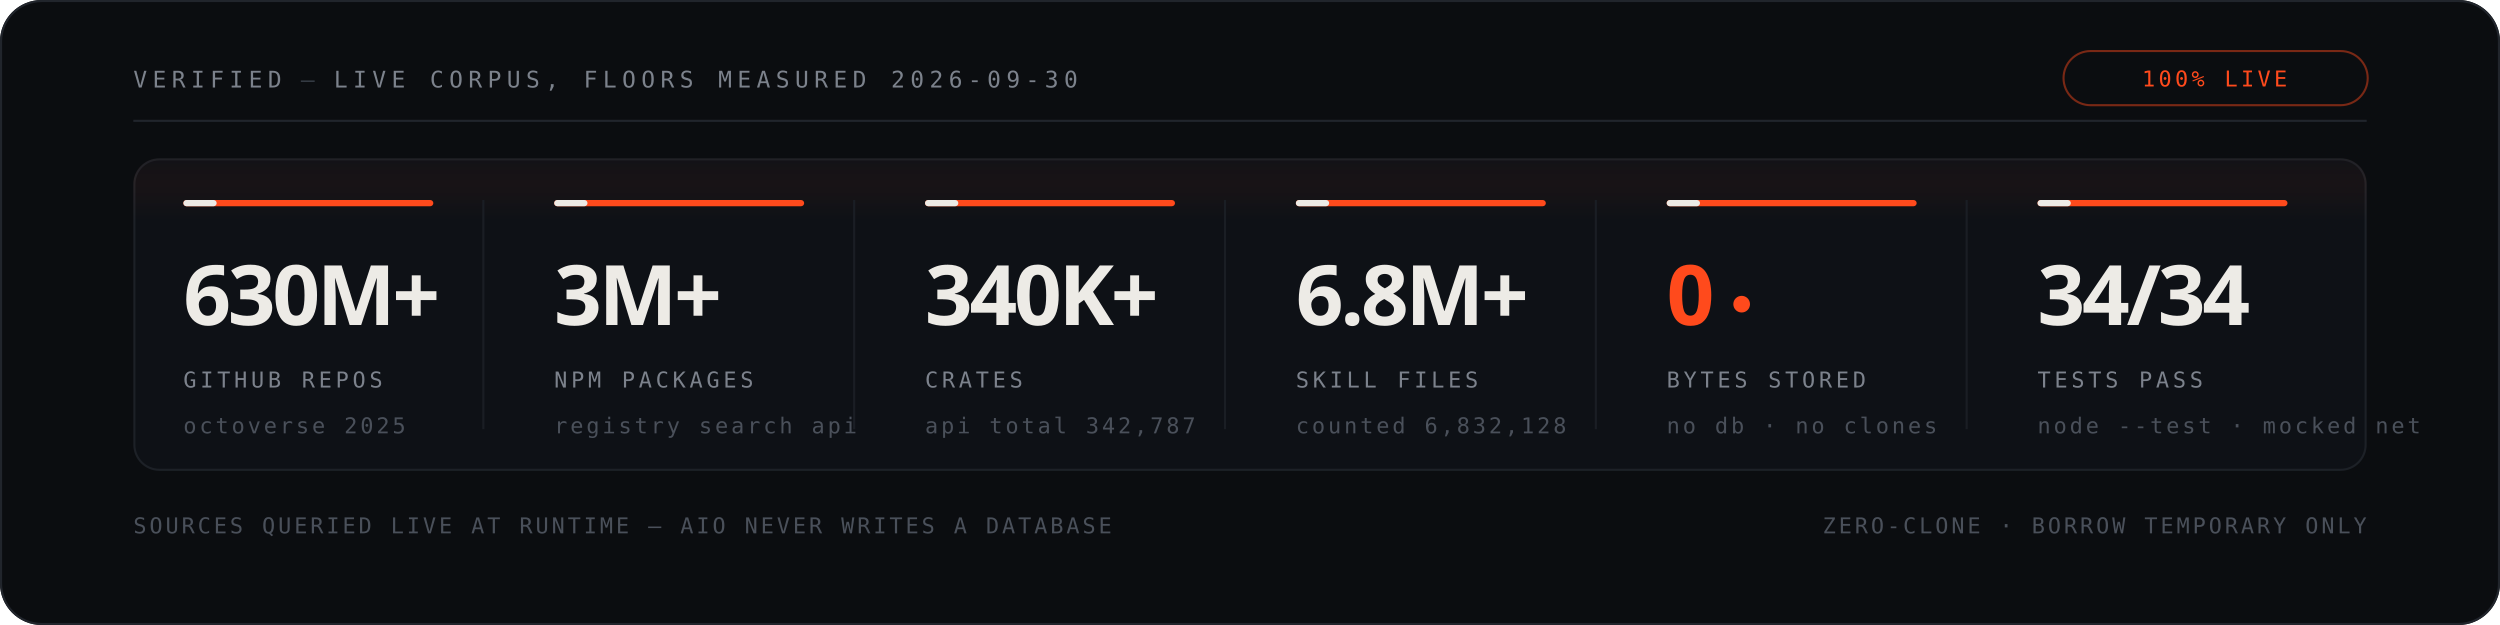
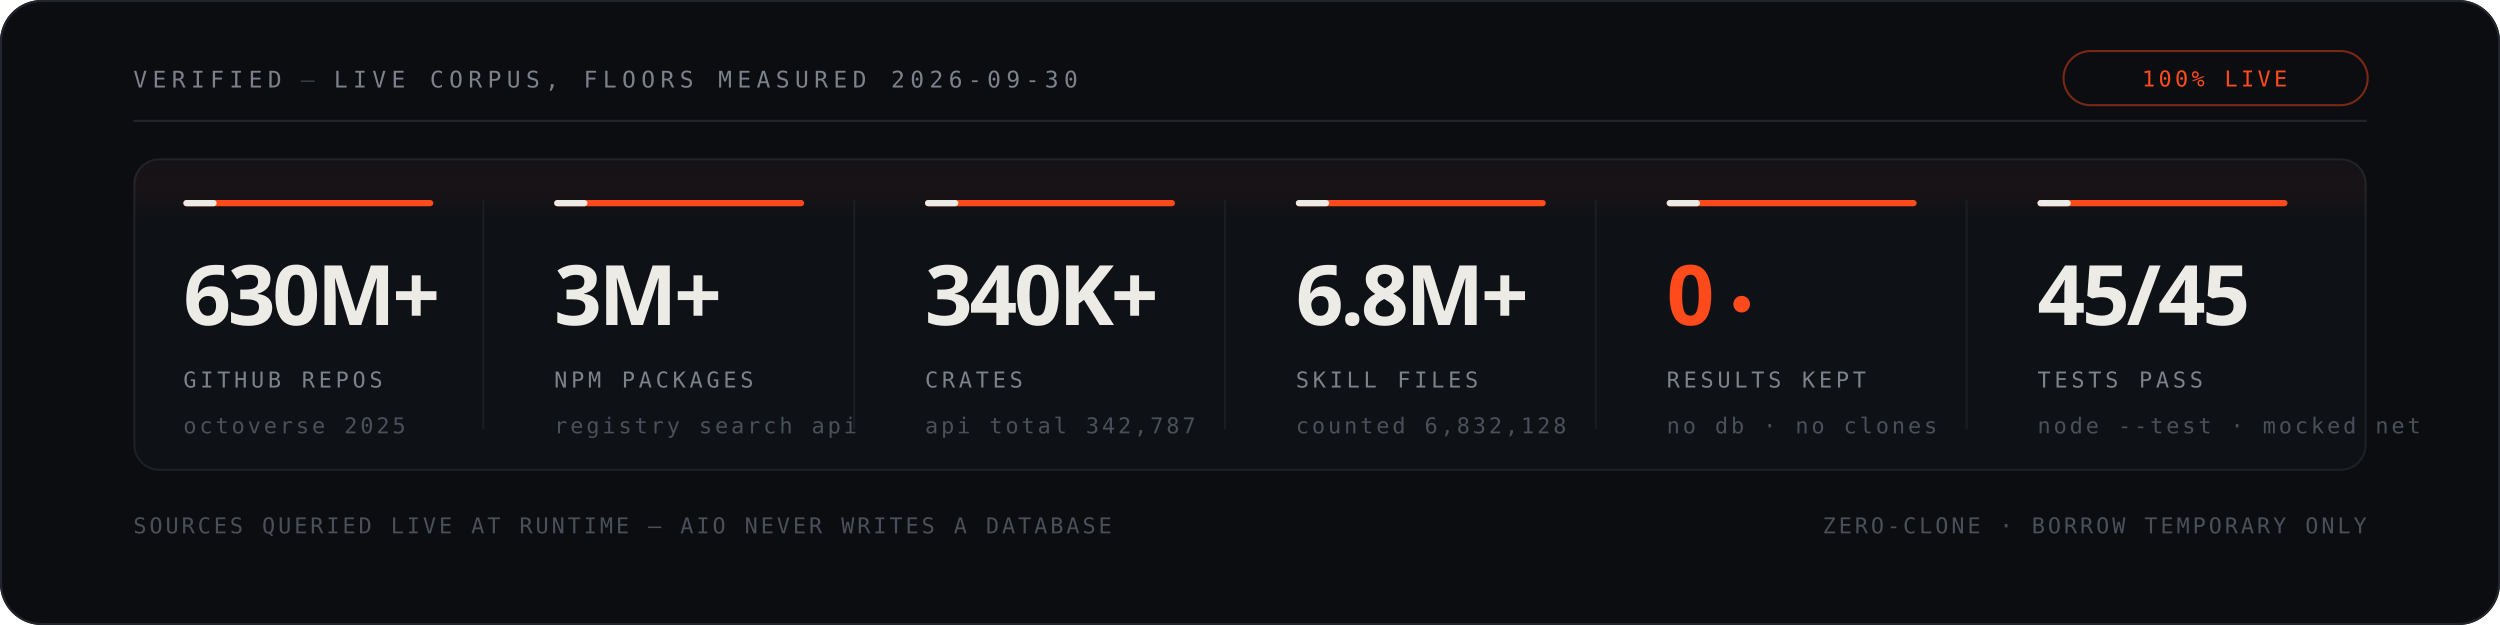
- <svg xmlns="http://www.w3.org/2000/svg" viewBox="0 0 1200 300" role="img" aria-label="aio live stats: 630M+ github repos (Octoverse 2025), 3M+ npm packages, 340K+ crates (measured 342,787), 6.8M+ skill files (measured 6,832,128), 0 bytes stored, 34/34 tests pass">
+ <svg xmlns="http://www.w3.org/2000/svg" viewBox="0 0 1200 300" role="img" aria-label="aio live stats: 630M+ github repos (Octoverse 2025), 3M+ npm packages, 340K+ crates (measured 342,787), 6.8M+ skill files (measured 6,832,128), no search storage, 45/45 tests pass">
  <defs>
    <clipPath id="stripClip">
      <rect x="64" y="76" width="1072" height="150" rx="12" />
    </clipPath>
    <linearGradient id="stripSheen" x1="0" y1="0" x2="0" y2="1">
      <stop offset="0" stop-color="#FF4A1C" stop-opacity="0" />
      <stop offset="0.5" stop-color="#FF4A1C" stop-opacity="0.045" />
      <stop offset="1" stop-color="#FF4A1C" stop-opacity="0" />
    </linearGradient>
    <style>
      .disp{font-family:ui-sans-serif,system-ui,"Segoe UI Variable Display","Segoe UI",sans-serif;font-weight:800;fill:#EDEBE6}
      .mono{font-family:ui-monospace,"Cascadia Mono","SF Mono",Consolas,monospace}
      .eyebrow{font-size:11px;letter-spacing:2.6px;fill:#7C828C}
      .lbl{font-size:10.5px;letter-spacing:1.8px;fill:#7C828C}
      .micro{font-size:10.5px;letter-spacing:1.4px;fill:#4A505A}
      .acc{fill:#FF4A1C}
      .g{transform-box:fill-box;transform-origin:0 50%}
      .c{transform-box:fill-box;transform-origin:50% 50%}
      @keyframes grow{from{transform:scaleX(0)}to{transform:scaleX(1)}}
      @keyframes rise{from{opacity:0;transform:translateY(14px)}to{opacity:1;transform:none}}
      @keyframes fadeIn{from{opacity:0}to{opacity:1}}
      .gw{animation:grow .9s cubic-bezier(.32,.72,0,1) both}
      .rv{transform-box:fill-box;transform-origin:50% 100%;animation:rise .75s cubic-bezier(.32,.72,0,1) both}
      .fd{animation:fadeIn .8s cubic-bezier(.32,.72,0,1) both}
      @media (prefers-reduced-motion:reduce){.gw,.rv,.fd{animation:none}}
    </style>
  </defs>
  <rect width="1200" height="300" rx="20" fill="#0B0D10" />
  <rect x="0.5" y="0.5" width="1199" height="299" rx="19.5" fill="none" stroke="#21252C" />
  <text x="64" y="42" class="mono eyebrow">VERIFIED <tspan fill="#343A43">—</tspan> LIVE CORPUS, FLOORS MEASURED 2026-09-30</text>
  <g class="fd" style="animation-delay:.6s">
    <rect x="990.5" y="24.5" width="146" height="26" rx="13" fill="none" stroke="#FF4A1C" stroke-opacity="0.45">
      <animate attributeName="stroke-opacity" values="0.45;0.15;0.45" dur="3.2s" repeatCount="indefinite" />
    </rect>
    <text x="1063" y="41.5" text-anchor="middle" class="mono" font-size="10.5" letter-spacing="1.6" fill="#FF4A1C">100% LIVE</text>
  </g>
  <line x1="64" y1="58" x2="1136" y2="58" stroke="#21252C" class="gw" style="animation-delay:.15s" />
  <rect x="64.5" y="76.5" width="1071" height="149" rx="12" fill="#0E1116" stroke="#1D2127" class="fd" style="animation-delay:.35s" />
  <g clip-path="url(#stripClip)">
    <rect x="64" y="70" width="1072" height="36" fill="url(#stripSheen)">
      <animate attributeName="y" values="70;226;70" dur="5.8s" begin="1.8s" repeatCount="indefinite" calcMode="spline" keyTimes="0;0.5;1" keySplines="0.45 0 0.55 1;0.45 0 0.55 1" />
    </rect>
  </g>
  <g stroke="#1A1E24" class="fd" style="animation-delay:.5s">
    <line x1="232" y1="96" x2="232" y2="206" />
    <line x1="410" y1="96" x2="410" y2="206" />
    <line x1="588" y1="96" x2="588" y2="206" />
    <line x1="766" y1="96" x2="766" y2="206" />
    <line x1="944" y1="96" x2="944" y2="206" />
  </g>
  <g>
    <rect x="88" y="96" width="120" height="3" rx="1.5" fill="#FF4A1C" class="gw" style="animation-delay:.4s" />
    <rect x="88" y="96" width="16" height="3" rx="1.5" fill="#EDEBE6">
      <animate attributeName="x" values="88;192;88" dur="3.4s" begin="1.6s" repeatCount="indefinite" calcMode="spline" keyTimes="0;0.5;1" keySplines="0.45 0 0.55 1;0.45 0 0.55 1" />
    </rect>
    <text x="88" y="156" class="disp rv" font-size="40" letter-spacing="-1.5" style="animation-delay:.5s">630M+</text>
    <text x="88" y="186" class="mono lbl rv" style="animation-delay:.58s">GITHUB REPOS</text>
    <text x="88" y="208" class="mono micro rv" style="animation-delay:.66s">octoverse 2025</text>
  </g>
  <g>
    <rect x="266" y="96" width="120" height="3" rx="1.5" fill="#FF4A1C" class="gw" style="animation-delay:.52s" />
    <rect x="266" y="96" width="16" height="3" rx="1.5" fill="#EDEBE6">
      <animate attributeName="x" values="266;370;266" dur="3.4s" begin="2s" repeatCount="indefinite" calcMode="spline" keyTimes="0;0.5;1" keySplines="0.45 0 0.55 1;0.45 0 0.55 1" />
    </rect>
    <text x="266" y="156" class="disp rv" font-size="40" letter-spacing="-1.5" style="animation-delay:.62s">3M+</text>
    <text x="266" y="186" class="mono lbl rv" style="animation-delay:.7s">NPM PACKAGES</text>
    <text x="266" y="208" class="mono micro rv" style="animation-delay:.78s">registry search api</text>
  </g>
  <g>
    <rect x="444" y="96" width="120" height="3" rx="1.5" fill="#FF4A1C" class="gw" style="animation-delay:.64s" />
    <rect x="444" y="96" width="16" height="3" rx="1.5" fill="#EDEBE6">
      <animate attributeName="x" values="444;548;444" dur="3.4s" begin="2.4s" repeatCount="indefinite" calcMode="spline" keyTimes="0;0.5;1" keySplines="0.45 0 0.55 1;0.45 0 0.55 1" />
    </rect>
    <text x="444" y="156" class="disp rv" font-size="40" letter-spacing="-1.5" style="animation-delay:.74s">340K+</text>
    <text x="444" y="186" class="mono lbl rv" style="animation-delay:.82s">CRATES</text>
    <text x="444" y="208" class="mono micro rv" style="animation-delay:.9s">api total 342,787</text>
  </g>
  <g>
    <rect x="622" y="96" width="120" height="3" rx="1.5" fill="#FF4A1C" class="gw" style="animation-delay:.76s" />
    <rect x="622" y="96" width="16" height="3" rx="1.5" fill="#EDEBE6">
      <animate attributeName="x" values="622;726;622" dur="3.4s" begin="2.8s" repeatCount="indefinite" calcMode="spline" keyTimes="0;0.5;1" keySplines="0.45 0 0.55 1;0.45 0 0.55 1" />
    </rect>
    <text x="622" y="156" class="disp rv" font-size="40" letter-spacing="-1.5" style="animation-delay:.86s">6.8M+</text>
    <text x="622" y="186" class="mono lbl rv" style="animation-delay:.94s">SKILL FILES</text>
    <text x="622" y="208" class="mono micro rv" style="animation-delay:1.02s">counted 6,832,128</text>
  </g>
  <g>
    <rect x="800" y="96" width="120" height="3" rx="1.5" fill="#FF4A1C" class="gw" style="animation-delay:.88s" />
    <rect x="800" y="96" width="16" height="3" rx="1.5" fill="#EDEBE6">
      <animate attributeName="x" values="800;904;800" dur="3.4s" begin="3.2s" repeatCount="indefinite" calcMode="spline" keyTimes="0;0.5;1" keySplines="0.45 0 0.55 1;0.45 0 0.55 1" />
    </rect>
    <text x="800" y="156" class="disp acc rv" font-size="40" letter-spacing="-1.5" style="animation-delay:.98s">0</text>
    <circle cx="836" cy="146" r="4" fill="#FF4A1C">
      <animate attributeName="opacity" values="1;0.2;1" dur="2.2s" repeatCount="indefinite" />
    </circle>
-     <text x="800" y="186" class="mono lbl rv" style="animation-delay:1.06s">BYTES STORED</text>
+     <text x="800" y="186" class="mono lbl rv" style="animation-delay:1.06s">RESULTS KEPT</text>
    <text x="800" y="208" class="mono micro rv" style="animation-delay:1.14s">no db · no clones</text>
  </g>
  <g>
    <rect x="978" y="96" width="120" height="3" rx="1.5" fill="#FF4A1C" class="gw" style="animation-delay:1s" />
    <rect x="978" y="96" width="16" height="3" rx="1.5" fill="#EDEBE6">
      <animate attributeName="x" values="978;1082;978" dur="3.4s" begin="3.6s" repeatCount="indefinite" calcMode="spline" keyTimes="0;0.5;1" keySplines="0.45 0 0.55 1;0.45 0 0.55 1" />
    </rect>
-     <text x="978" y="156" class="disp rv" font-size="40" letter-spacing="-1.5" style="animation-delay:1.1s">34/34</text>
+     <text x="978" y="156" class="disp rv" font-size="40" letter-spacing="-1.5" style="animation-delay:1.1s">45/45</text>
    <text x="978" y="186" class="mono lbl rv" style="animation-delay:1.18s">TESTS PASS</text>
    <text x="978" y="208" class="mono micro rv" style="animation-delay:1.26s">node --test · mocked net</text>
  </g>
  <text x="64" y="256" class="mono micro fd" style="animation-delay:1.3s">SOURCES QUERIED LIVE AT RUNTIME — AIO NEVER WRITES A DATABASE</text>
  <text x="1136" y="256" text-anchor="end" class="mono micro fd" style="animation-delay:1.3s">ZERO-CLONE · BORROW TEMPORARY ONLY</text>
</svg>
